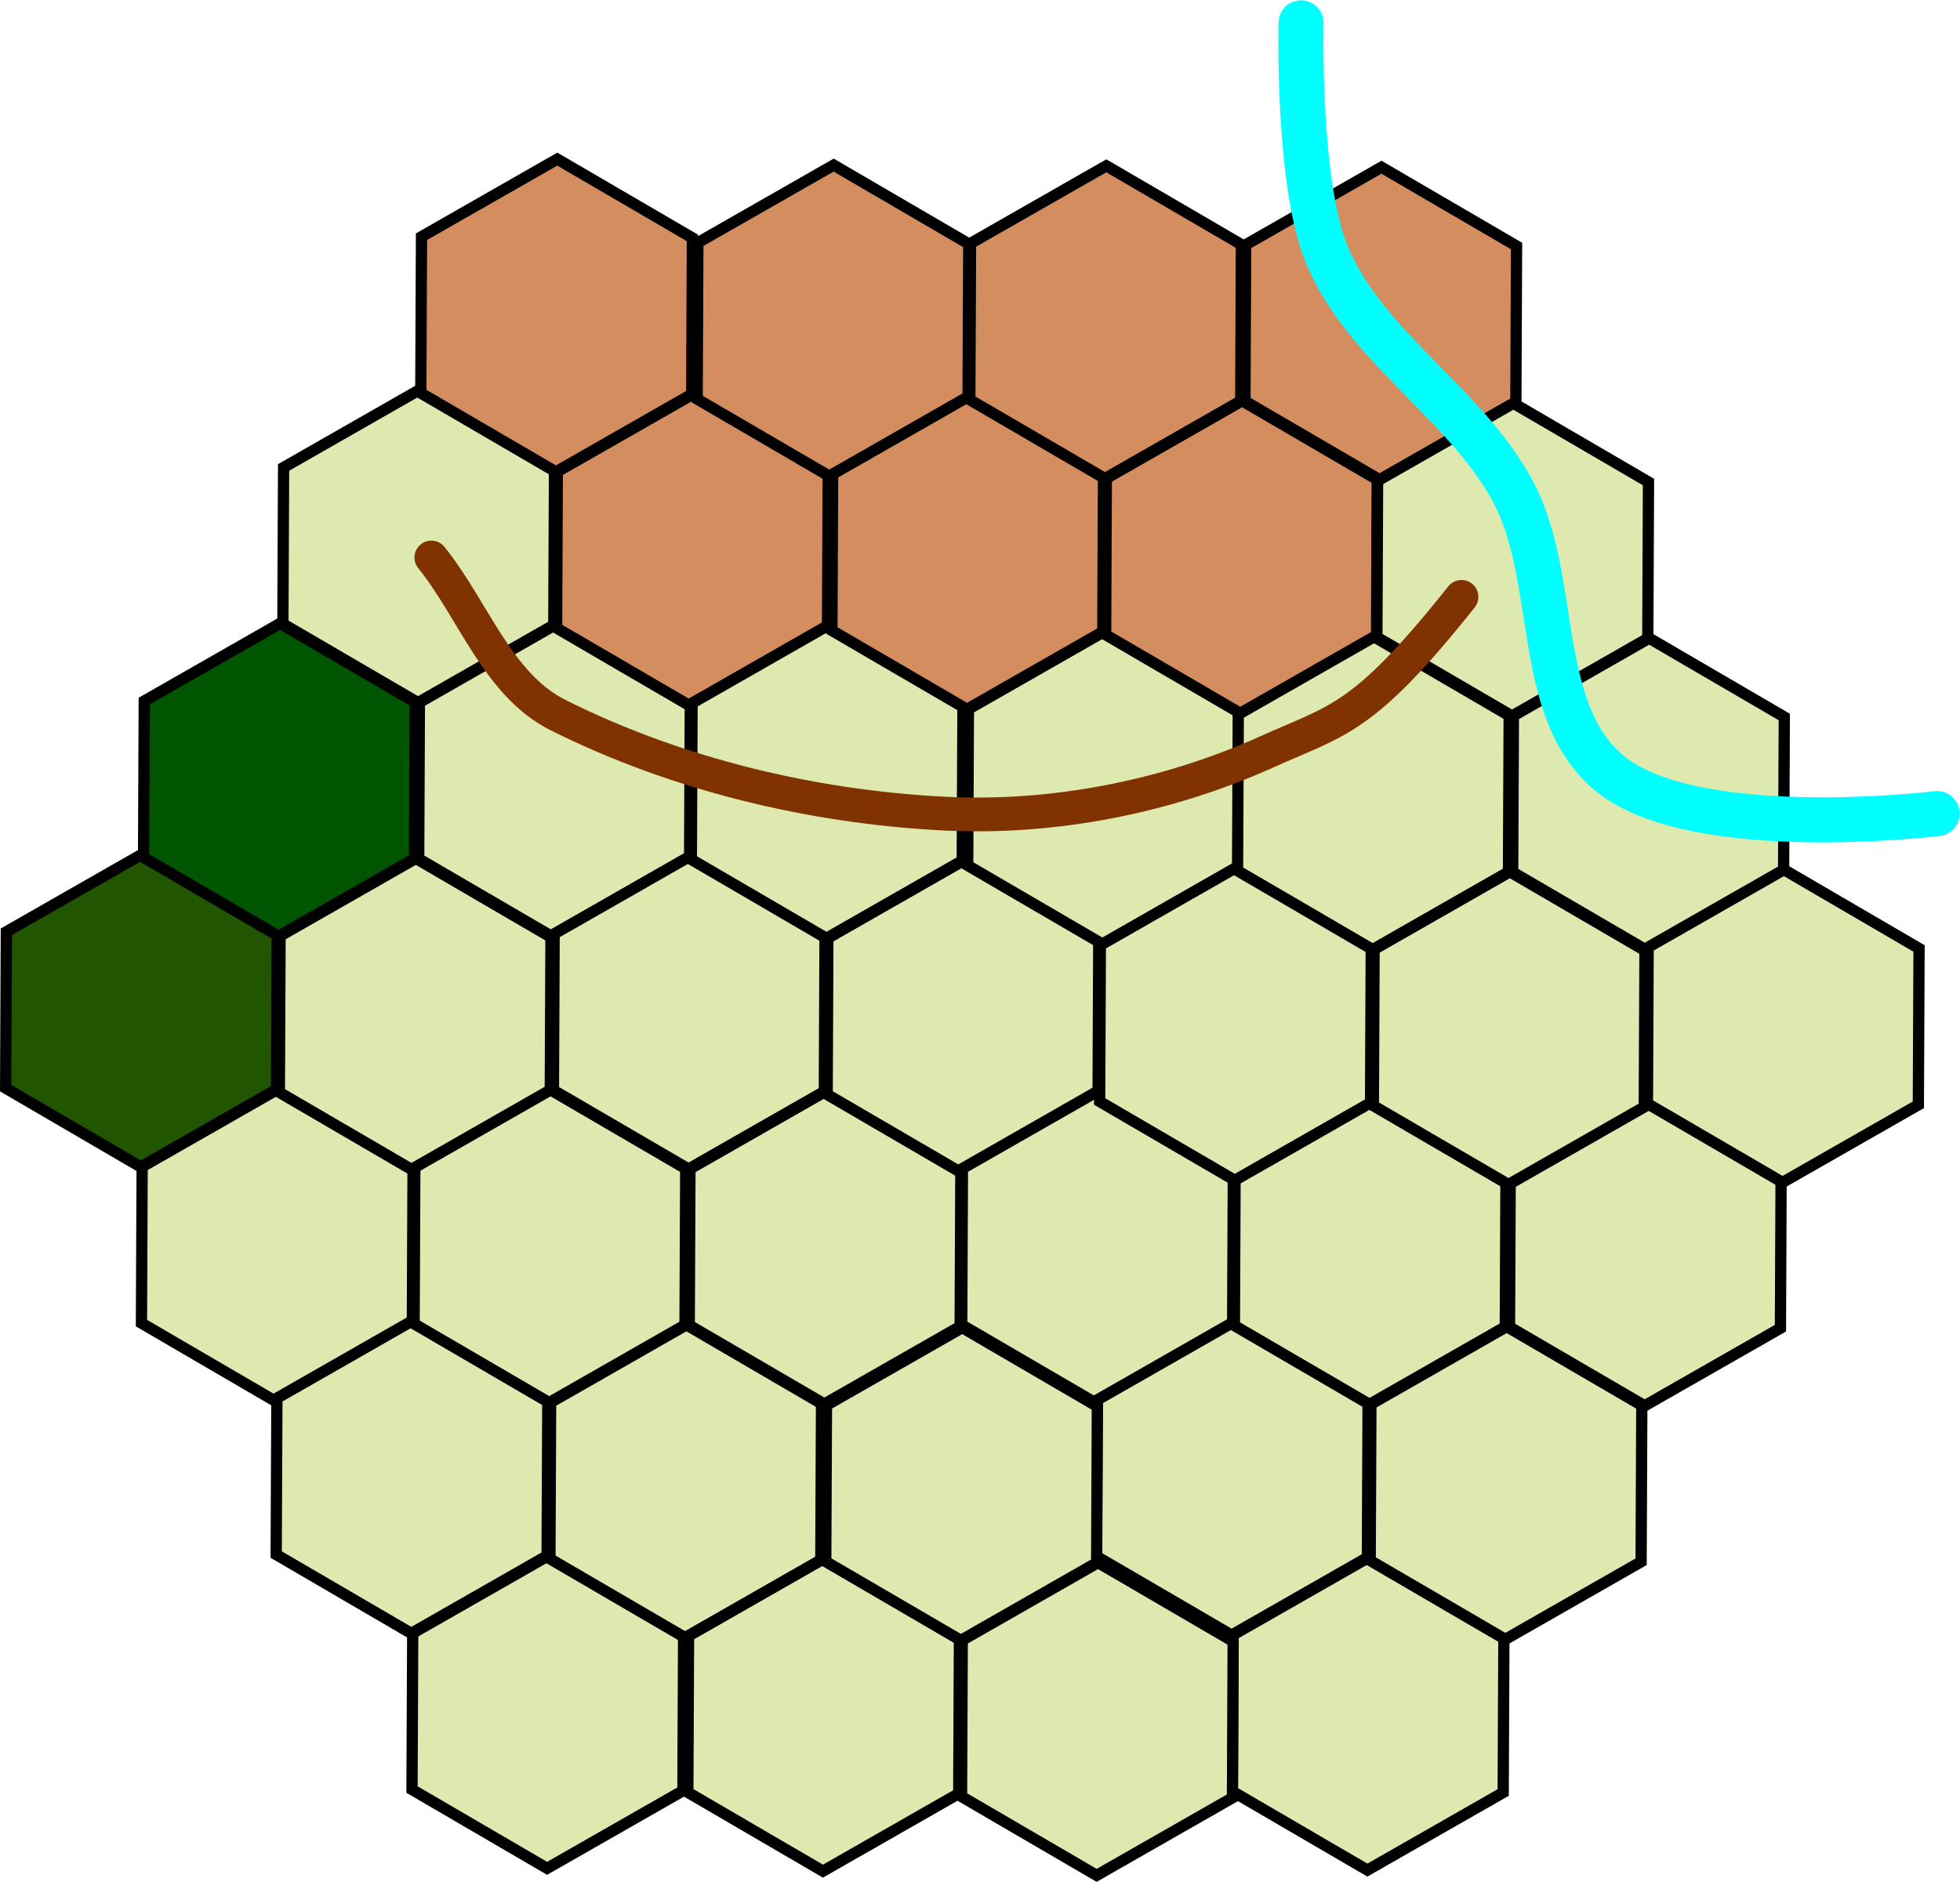
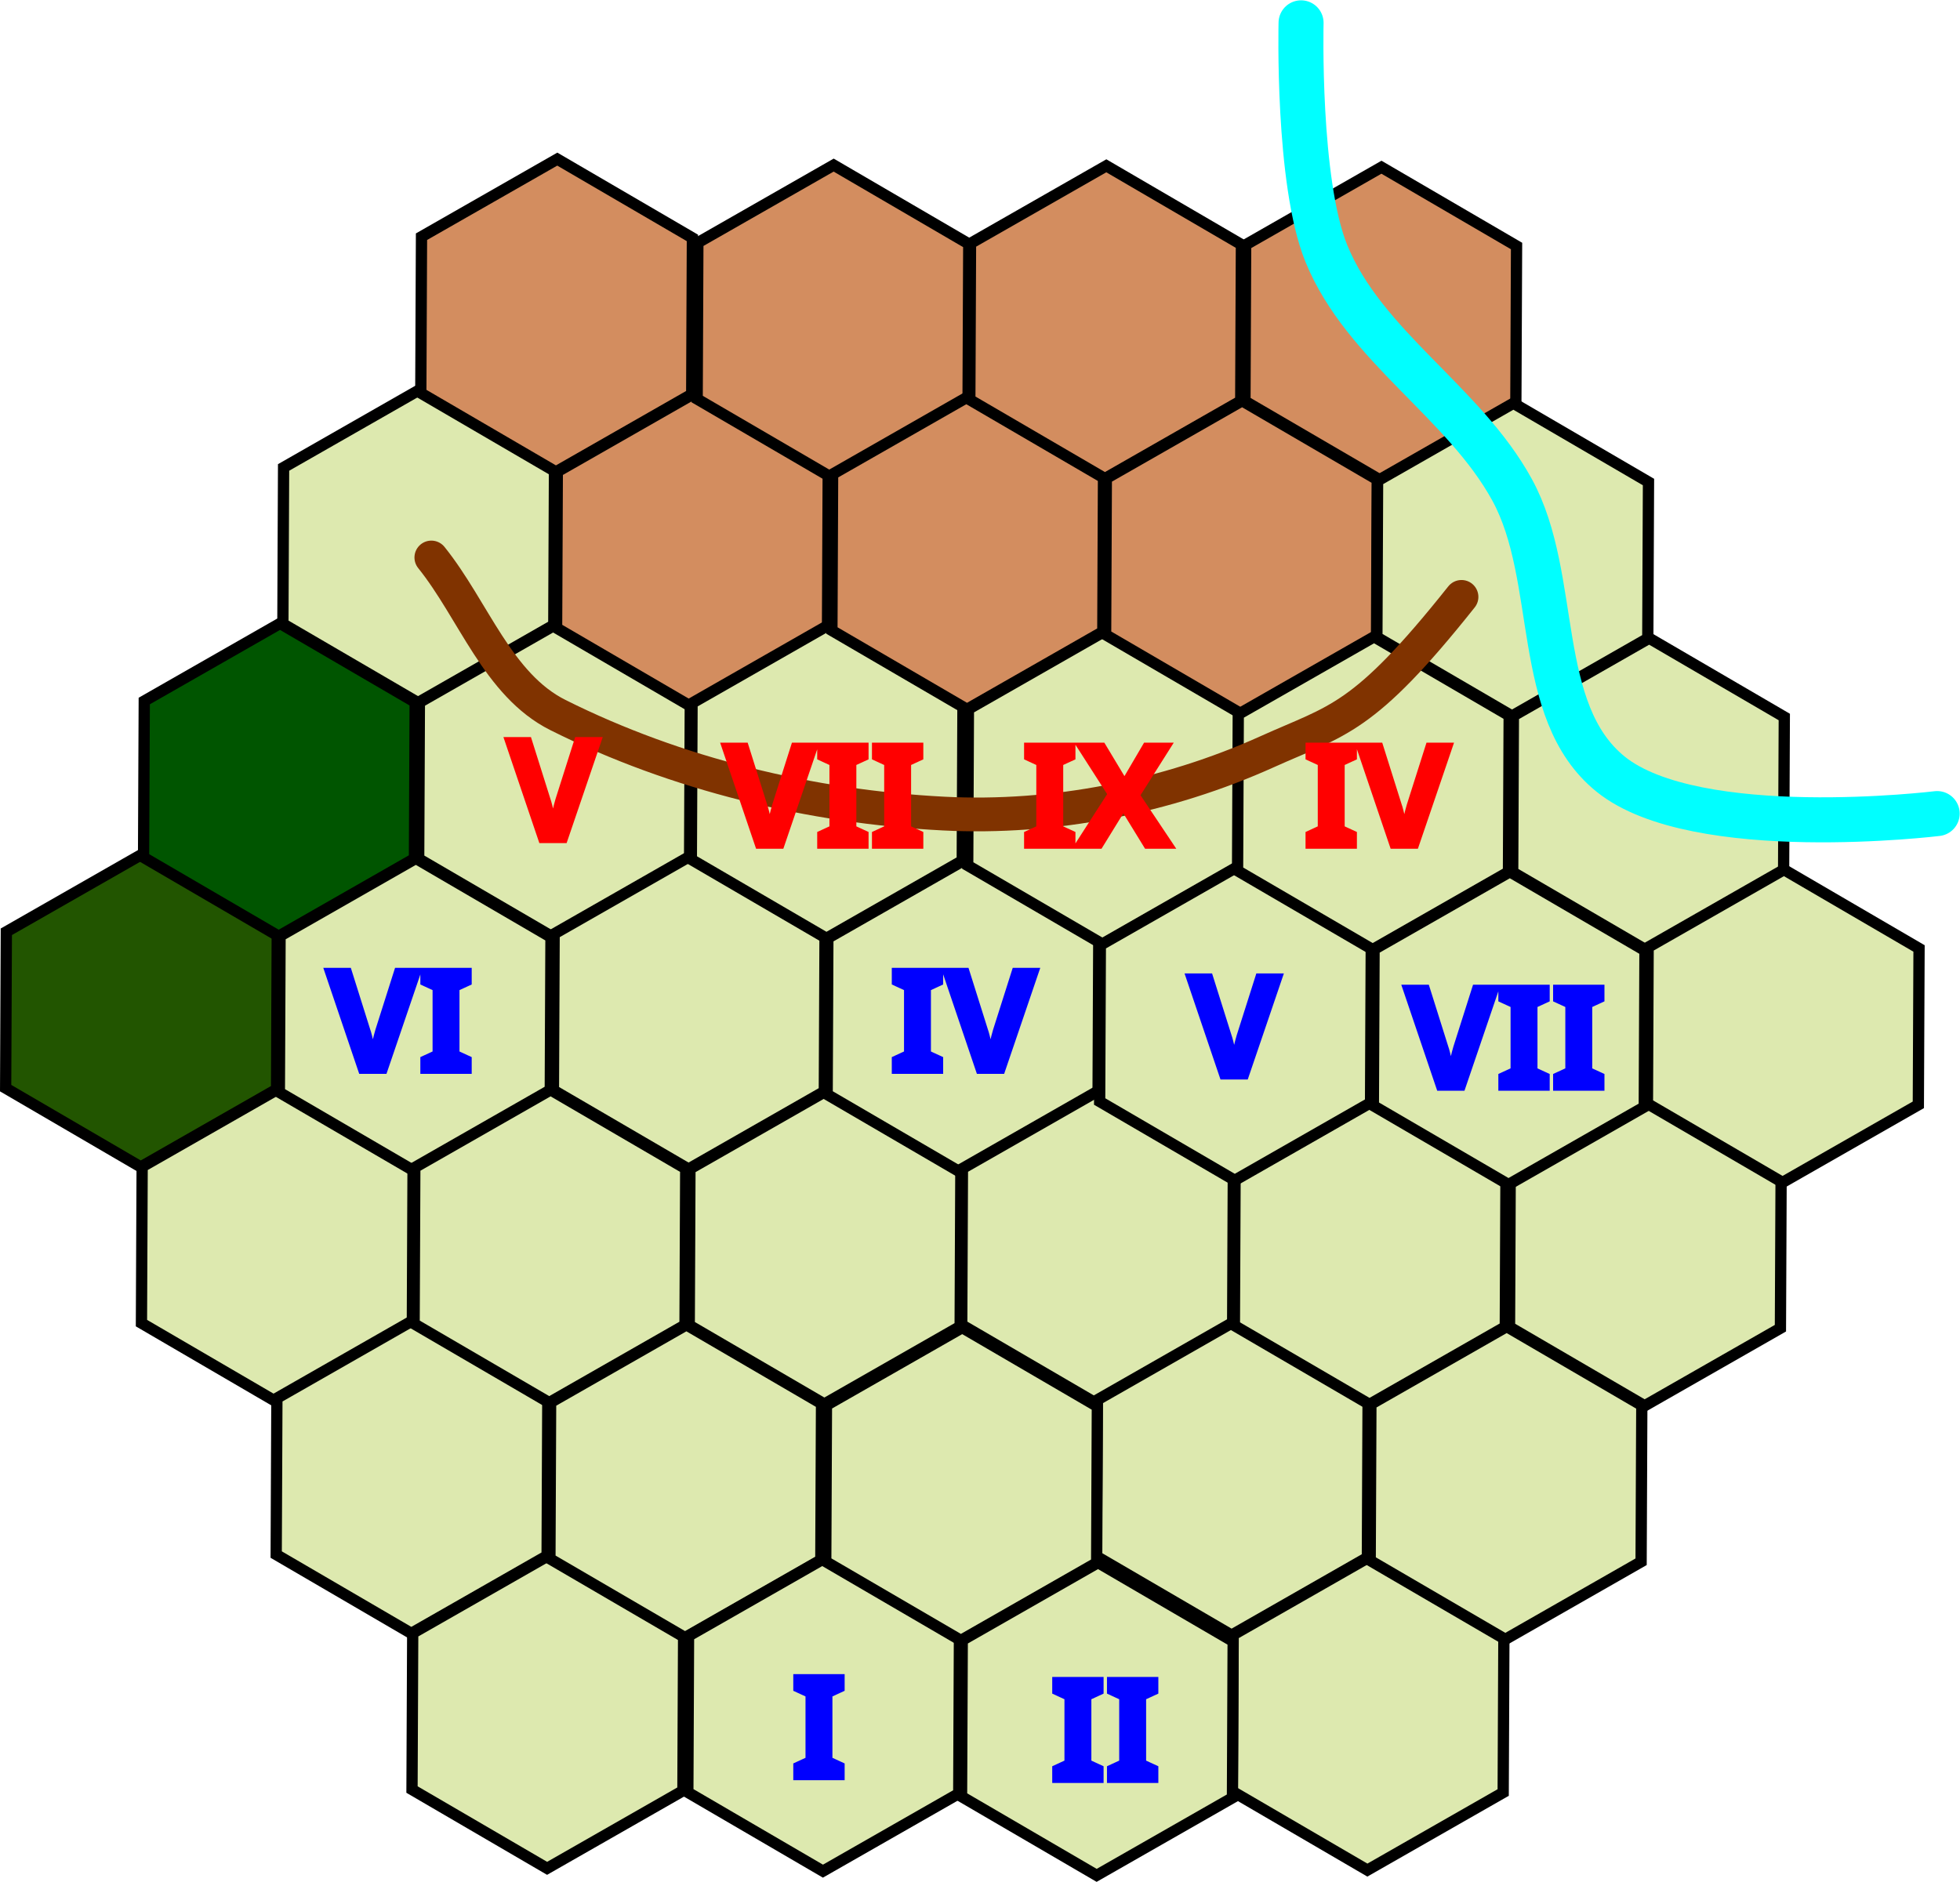
<svg xmlns="http://www.w3.org/2000/svg" width="98.265mm" height="94.367mm" viewBox="0 0 348.183 334.371" id="svg2" version="1.1">
  <defs id="defs4" />
  <g id="layer1" transform="translate(-305.8731,-213.3053)">
    <path style="fill:#225500;fill-opacity:1;fill-rule:evenodd;stroke:#000000;stroke-width:2;stroke-linecap:butt;stroke-linejoin:miter;stroke-miterlimit:4;stroke-dasharray:none;stroke-dashoffset:0" id="path4138" d="m 355,406.862 -24.124,13.785 -24,-14 0.124,-27.785 24.124,-13.785 24,14 z" />
    <path style="fill:#005500;fill-opacity:1;fill-rule:evenodd;stroke:#000000;stroke-width:2;stroke-linecap:butt;stroke-linejoin:miter;stroke-miterlimit:4;stroke-dasharray:none;stroke-dashoffset:0" id="path4138-3" d="m 379.5,365.862 -24.124,13.785 -24,-14 0.124,-27.785 24.124,-13.785 24,14 z" />
    <path style="fill:#dde9af;fill-opacity:1;fill-rule:evenodd;stroke:#000000;stroke-width:2;stroke-linecap:butt;stroke-linejoin:miter;stroke-miterlimit:4;stroke-dasharray:none;stroke-dashoffset:0" id="path4138-6" d="m 404.25,324.362 -24.124,13.785 -24,-14 0.124,-27.785 24.124,-13.785 24,14 z" />
    <path style="fill:#d38d5f;fill-opacity:1;fill-rule:evenodd;stroke:#000000;stroke-width:2;stroke-linecap:butt;stroke-linejoin:miter;stroke-miterlimit:4;stroke-dasharray:none;stroke-dashoffset:0" id="path4138-3-7" d="m 428.75,283.362 -24.124,13.785 -24,-14 0.124,-27.785 24.124,-13.785 24,14 z" />
    <path style="fill:#dde9af;fill-opacity:1;fill-rule:evenodd;stroke:#000000;stroke-width:2;stroke-linecap:butt;stroke-linejoin:miter;stroke-miterlimit:4;stroke-dasharray:none;stroke-dashoffset:0" id="path4138-5" d="m 379.125,448.612 -24.124,13.785 -24,-14 0.124,-27.785 24.124,-13.785 24,14 z" />
    <path style="fill:#dde9af;fill-opacity:1;fill-rule:evenodd;stroke:#000000;stroke-width:2;stroke-linecap:butt;stroke-linejoin:miter;stroke-miterlimit:4;stroke-dasharray:none;stroke-dashoffset:0" id="path4138-3-3" d="m 403.625,407.612 -24.124,13.785 -24,-14 0.124,-27.785 24.124,-13.785 24,14 z" />
    <path style="fill:#dde9af;fill-opacity:1;fill-rule:evenodd;stroke:#000000;stroke-width:2;stroke-linecap:butt;stroke-linejoin:miter;stroke-miterlimit:4;stroke-dasharray:none;stroke-dashoffset:0" id="path4138-6-5" d="m 428.375,366.112 -24.124,13.785 -24,-14 0.124,-27.785 24.124,-13.785 24,14 z" />
    <path style="fill:#d38d5f;fill-opacity:1;fill-rule:evenodd;stroke:#000000;stroke-width:2;stroke-linecap:butt;stroke-linejoin:miter;stroke-miterlimit:4;stroke-dasharray:none;stroke-dashoffset:0" id="path4138-3-7-6" d="m 452.875,325.112 -24.124,13.785 -24,-14 0.124,-27.785 24.124,-13.785 24,14 z" />
    <path style="fill:#dde9af;fill-opacity:1;fill-rule:evenodd;stroke:#000000;stroke-width:2;stroke-linecap:butt;stroke-linejoin:miter;stroke-miterlimit:4;stroke-dasharray:none;stroke-dashoffset:0" id="path4138-0" d="m 403.062,489.737 -24.124,13.785 -24,-14 0.124,-27.785 24.124,-13.785 24,14 z" />
    <path style="fill:#dde9af;fill-opacity:1;fill-rule:evenodd;stroke:#000000;stroke-width:2;stroke-linecap:butt;stroke-linejoin:miter;stroke-miterlimit:4;stroke-dasharray:none;stroke-dashoffset:0" id="path4138-3-2" d="m 427.562,448.737 -24.124,13.785 -24,-14 0.124,-27.785 24.124,-13.785 24,14 z" />
    <path style="fill:#dde9af;fill-opacity:1;fill-rule:evenodd;stroke:#000000;stroke-width:2;stroke-linecap:butt;stroke-linejoin:miter;stroke-miterlimit:4;stroke-dasharray:none;stroke-dashoffset:0" id="path4138-6-3" d="m 452.312,407.237 -24.124,13.785 -24,-14 0.124,-27.785 24.124,-13.785 24,14 z" />
    <path style="fill:#dde9af;fill-opacity:1;fill-rule:evenodd;stroke:#000000;stroke-width:2;stroke-linecap:butt;stroke-linejoin:miter;stroke-miterlimit:4;stroke-dasharray:none;stroke-dashoffset:0" id="path4138-3-7-7" d="m 476.812,366.237 -24.124,13.785 -24,-14 0.124,-27.785 24.124,-13.785 24,14 z" />
    <path style="fill:#dde9af;fill-opacity:1;fill-rule:evenodd;stroke:#000000;stroke-width:2;stroke-linecap:butt;stroke-linejoin:miter;stroke-miterlimit:4;stroke-dasharray:none;stroke-dashoffset:0" id="path4138-5-5" d="m 427.188,531.487 -24.124,13.785 -24,-14 0.124,-27.785 24.124,-13.785 24,14 z" />
    <path style="fill:#dde9af;fill-opacity:1;fill-rule:evenodd;stroke:#000000;stroke-width:2;stroke-linecap:butt;stroke-linejoin:miter;stroke-miterlimit:4;stroke-dasharray:none;stroke-dashoffset:0" id="path4138-3-3-9" d="m 451.688,490.487 -24.124,13.785 -24,-14 0.124,-27.785 24.124,-13.785 24,14 z" />
    <path style="fill:#dde9af;fill-opacity:1;fill-rule:evenodd;stroke:#000000;stroke-width:2;stroke-linecap:butt;stroke-linejoin:miter;stroke-miterlimit:4;stroke-dasharray:none;stroke-dashoffset:0" id="path4138-6-5-2" d="m 476.438,448.987 -24.124,13.785 -24,-14 0.124,-27.785 24.124,-13.785 24,14 z" />
    <path style="fill:#dde9af;fill-opacity:1;fill-rule:evenodd;stroke:#000000;stroke-width:2;stroke-linecap:butt;stroke-linejoin:miter;stroke-miterlimit:4;stroke-dasharray:none;stroke-dashoffset:0" id="path4138-3-7-6-2" d="m 500.938,407.987 -24.124,13.785 -24,-14 0.124,-27.785 24.124,-13.785 24,14 z" />
    <path style="fill:#d38d5f;fill-opacity:1;fill-rule:evenodd;stroke:#000000;stroke-width:2;stroke-linecap:butt;stroke-linejoin:miter;stroke-miterlimit:4;stroke-dasharray:none;stroke-dashoffset:0" id="path4138-5-8" d="m 477.844,284.425 -24.124,13.785 -24,-14 0.124,-27.785 24.124,-13.785 24,14 z" />
    <path style="fill:#d38d5f;fill-opacity:1;fill-rule:evenodd;stroke:#000000;stroke-width:2;stroke-linecap:butt;stroke-linejoin:miter;stroke-miterlimit:4;stroke-dasharray:none;stroke-dashoffset:0" id="path4138-0-9" d="m 501.781,325.55 -24.124,13.785 -24,-14 0.124,-27.785 24.124,-13.785 24,14 z" />
    <path style="fill:#d38d5f;fill-opacity:1;fill-rule:evenodd;stroke:#000000;stroke-width:2;stroke-linecap:butt;stroke-linejoin:miter;stroke-miterlimit:4;stroke-dasharray:none;stroke-dashoffset:0" id="path4138-3-2-7" d="m 526.281,284.55 -24.124,13.785 -24,-14 0.124,-27.785 24.124,-13.785 24,14 z" />
    <path style="fill:#dde9af;fill-opacity:1;fill-rule:evenodd;stroke:#000000;stroke-width:2;stroke-linecap:butt;stroke-linejoin:miter;stroke-miterlimit:4;stroke-dasharray:none;stroke-dashoffset:0" id="path4138-5-5-3" d="m 525.906,367.3 -24.124,13.785 -24,-14 0.124,-27.785 24.124,-13.785 24,14 z" />
    <path style="fill:#d38d5f;fill-opacity:1;fill-rule:evenodd;stroke:#000000;stroke-width:2;stroke-linecap:butt;stroke-linejoin:miter;stroke-miterlimit:4;stroke-dasharray:none;stroke-dashoffset:0" id="path4138-3-3-9-6" d="m 550.406,326.3 -24.124,13.785 -24,-14 0.124,-27.785 24.124,-13.785 24,14 z" />
    <path style="fill:#d38d5f;fill-opacity:1;fill-rule:evenodd;stroke:#000000;stroke-width:2;stroke-linecap:butt;stroke-linejoin:miter;stroke-miterlimit:4;stroke-dasharray:none;stroke-dashoffset:0" id="path4138-6-5-2-1" d="m 575.156,284.8 -24.124,13.785 -24,-14 0.124,-27.785 24.124,-13.785 24,14 z" />
    <path style="fill:#dde9af;fill-opacity:1;fill-rule:evenodd;stroke:#000000;stroke-width:2;stroke-linecap:butt;stroke-linejoin:miter;stroke-miterlimit:4;stroke-dasharray:none;stroke-dashoffset:0" id="path4138-5-2" d="m 524.844,448.925 -24.124,13.785 -24,-14 0.124,-27.785 24.124,-13.785 24,14 z" />
    <path style="fill:#dde9af;fill-opacity:1;fill-rule:evenodd;stroke:#000000;stroke-width:2;stroke-linecap:butt;stroke-linejoin:miter;stroke-miterlimit:4;stroke-dasharray:none;stroke-dashoffset:0" id="path4138-0-93" d="m 548.781,490.05 -24.124,13.785 -24,-14 0.124,-27.785 24.124,-13.785 24,14 z" />
    <path style="fill:#dde9af;fill-opacity:1;fill-rule:evenodd;stroke:#000000;stroke-width:2;stroke-linecap:butt;stroke-linejoin:miter;stroke-miterlimit:4;stroke-dasharray:none;stroke-dashoffset:0" id="path4138-3-2-1" d="m 573.281,449.05 -24.124,13.785 -24,-14 0.124,-27.785 24.124,-13.785 24,14 z" />
    <path style="fill:#dde9af;fill-opacity:1;fill-rule:evenodd;stroke:#000000;stroke-width:2;stroke-linecap:butt;stroke-linejoin:miter;stroke-miterlimit:4;stroke-dasharray:none;stroke-dashoffset:0" id="path4138-5-5-9" d="m 572.906,531.8 -24.124,13.785 -24,-14 0.124,-27.785 24.124,-13.785 24,14 z" />
    <path style="fill:#dde9af;fill-opacity:1;fill-rule:evenodd;stroke:#000000;stroke-width:2;stroke-linecap:butt;stroke-linejoin:miter;stroke-miterlimit:4;stroke-dasharray:none;stroke-dashoffset:0" id="path4138-3-3-9-4" d="m 597.406,490.8 -24.124,13.785 -24,-14 0.124,-27.785 24.124,-13.785 24,14 z" />
    <path style="fill:#dde9af;fill-opacity:1;fill-rule:evenodd;stroke:#000000;stroke-width:2;stroke-linecap:butt;stroke-linejoin:miter;stroke-miterlimit:4;stroke-dasharray:none;stroke-dashoffset:0" id="path4138-6-5-2-7" d="m 622.156,449.3 -24.124,13.785 -24,-14 0.124,-27.785 24.124,-13.785 24,14 z" />
    <path style="fill:#dde9af;fill-opacity:1;fill-rule:evenodd;stroke:#000000;stroke-width:2;stroke-linecap:butt;stroke-linejoin:miter;stroke-miterlimit:4;stroke-dasharray:none;stroke-dashoffset:0" id="path4138-6-0" d="m 476.188,531.987 -24.124,13.785 -24,-14 0.124,-27.785 24.124,-13.785 24,14 z" />
    <path style="fill:#dde9af;fill-opacity:1;fill-rule:evenodd;stroke:#000000;stroke-width:2;stroke-linecap:butt;stroke-linejoin:miter;stroke-miterlimit:4;stroke-dasharray:none;stroke-dashoffset:0" id="path4138-3-7-3" d="m 500.688,490.987 -24.124,13.785 -24,-14 0.124,-27.785 24.124,-13.785 24,14 z" />
    <path style="fill:#dde9af;fill-opacity:1;fill-rule:evenodd;stroke:#000000;stroke-width:2;stroke-linecap:butt;stroke-linejoin:miter;stroke-miterlimit:4;stroke-dasharray:none;stroke-dashoffset:0" id="path4138-3-7-6-6" d="m 524.812,532.737 -24.124,13.785 -24,-14 0.124,-27.785 24.124,-13.785 24,14 z" />
    <path style="fill:#dde9af;fill-opacity:1;fill-rule:evenodd;stroke:#000000;stroke-width:2;stroke-linecap:butt;stroke-linejoin:miter;stroke-miterlimit:4;stroke-dasharray:none;stroke-dashoffset:0" id="path4138-1-5" d="m 549.344,409.237 -24.124,13.785 -24,-14 0.124,-27.785 24.124,-13.785 24,14 z" />
    <path style="fill:#dde9af;fill-opacity:1;fill-rule:evenodd;stroke:#000000;stroke-width:2;stroke-linecap:butt;stroke-linejoin:miter;stroke-miterlimit:4;stroke-dasharray:none;stroke-dashoffset:0" id="path4138-3-0-4" d="m 573.844,368.237 -24.124,13.785 -24,-14 0.124,-27.785 24.124,-13.785 24,14 z" />
    <path style="fill:#dde9af;fill-opacity:1;fill-rule:evenodd;stroke:#000000;stroke-width:2;stroke-linecap:butt;stroke-linejoin:miter;stroke-miterlimit:4;stroke-dasharray:none;stroke-dashoffset:0" id="path4138-6-6-7" d="m 598.594,326.737 -24.124,13.785 -24,-14 0.124,-27.785 24.124,-13.785 24,14 z" />
    <path style="fill:#dde9af;fill-opacity:1;fill-rule:evenodd;stroke:#000000;stroke-width:2;stroke-linecap:butt;stroke-linejoin:miter;stroke-miterlimit:4;stroke-dasharray:none;stroke-dashoffset:0" id="path4138-3-3-3-6" d="m 597.969,409.987 -24.124,13.785 -24,-14 0.124,-27.785 24.124,-13.785 24,14 z" />
    <path style="fill:#dde9af;fill-opacity:1;fill-rule:evenodd;stroke:#000000;stroke-width:2;stroke-linecap:butt;stroke-linejoin:miter;stroke-miterlimit:4;stroke-dasharray:none;stroke-dashoffset:0" id="path4138-6-5-20-5" d="m 622.719,368.487 -24.124,13.785 -24,-14 0.124,-27.785 24.124,-13.785 24,14 z" />
    <path style="fill:#dde9af;fill-opacity:1;fill-rule:evenodd;stroke:#000000;stroke-width:2;stroke-linecap:butt;stroke-linejoin:miter;stroke-miterlimit:4;stroke-dasharray:none;stroke-dashoffset:0" id="path4138-6-3-5-6" d="m 646.656,409.612 -24.124,13.785 -24,-14 0.124,-27.785 24.124,-13.785 24,14 z" />
    <path style="fill:none;fill-rule:evenodd;stroke:#00ffff;stroke-width:8;stroke-linecap:round;stroke-linejoin:round;stroke-miterlimit:4;stroke-dasharray:none;stroke-opacity:1" d="m 650,357.862 c 0,0 -42.841,5.225 -58,-7 -13.868,-11.184 -8.962,-34.864 -17.5,-50.5 -8.532,-15.627 -26.27,-25.517 -33,-42 -5.197,-12.729 -4.5,-41 -4.5,-41" id="path4443" />
    <path style="fill:none;fill-rule:evenodd;stroke:#803300;stroke-width:6;stroke-linecap:round;stroke-linejoin:round;stroke-miterlimit:4;stroke-dasharray:none;stroke-opacity:1" d="m 382.5,312.362 c 7.5,9.333 11.791,22.645 22.5,28 21.079,10.539 44.965,16.286 68.5,17.5 19.488,1.005 39.714,-2.971 57.5,-11 12.572,-5.675 17,-5.5 34.5,-27.5" id="path4449" />
  </g>
  <g id="layer2">
-     <flowRoot xml:space="preserve" id="flowRoot4452-20" style="font-style:normal;font-variant:normal;font-weight:bold;font-stretch:normal;font-size:25px;line-height:125%;font-family:FreeSerif;-inkscape-font-specification:'FreeSerif Bold';letter-spacing:0px;word-spacing:0px;fill:#ff0000;fill-opacity:1;stroke:#ff0000;stroke-width:1px;stroke-linecap:butt;stroke-linejoin:miter;stroke-opacity:1" transform="translate(274.625,-61.48737)">
-       <flowRegion id="flowRegion4454-2">
-         <rect id="rect4456-9" width="46.5" height="37.5" x="-146" y="186.871" style="font-style:normal;font-variant:normal;font-weight:bold;font-stretch:normal;font-size:25px;font-family:FreeSerif;-inkscape-font-specification:'FreeSerif Bold';fill:#ff0000;stroke:#ff0000" />
-       </flowRegion>
-       <flowPara id="flowPara4458-0">VII</flowPara>
-     </flowRoot>
-     <flowRoot xml:space="preserve" id="flowRoot4452-9" style="font-style:normal;font-variant:normal;font-weight:bold;font-stretch:normal;font-size:25px;line-height:125%;font-family:FreeSerif;-inkscape-font-specification:'FreeSerif Bold';letter-spacing:0px;word-spacing:0px;fill:#ff0000;fill-opacity:1;stroke:#ff0000;stroke-width:1px;stroke-linecap:butt;stroke-linejoin:miter;stroke-opacity:1" transform="translate(327.625,-61.48737)">
-       <flowRegion id="flowRegion4454-9">
-         <rect id="rect4456-45" width="31.5" height="29" x="-146" y="186.871" style="font-style:normal;font-variant:normal;font-weight:bold;font-stretch:normal;font-size:25px;font-family:FreeSerif;-inkscape-font-specification:'FreeSerif Bold';fill:#ff0000;stroke:#ff0000" />
-       </flowRegion>
-       <flowPara id="flowPara4458-1">IX</flowPara>
-     </flowRoot>
-     <flowRoot xml:space="preserve" id="flowRoot4452-8" style="font-style:normal;font-variant:normal;font-weight:bold;font-stretch:normal;font-size:25px;line-height:125%;font-family:FreeSerif;-inkscape-font-specification:'FreeSerif Bold';letter-spacing:0px;word-spacing:0px;fill:#ff0000;fill-opacity:1;stroke:#ff0000;stroke-width:1px;stroke-linecap:butt;stroke-linejoin:miter;stroke-opacity:1" transform="translate(377.625,-61.48737)">
-       <flowRegion id="flowRegion4454-60">
-         <rect id="rect4456-46" width="31.5" height="29" x="-146" y="186.871" style="font-style:normal;font-variant:normal;font-weight:bold;font-stretch:normal;font-size:25px;font-family:FreeSerif;-inkscape-font-specification:'FreeSerif Bold';fill:#ff0000;stroke:#ff0000" />
-       </flowRegion>
-       <flowPara id="flowPara4458-7">IV</flowPara>
-     </flowRoot>
-     <flowRoot xml:space="preserve" id="flowRoot4452-6" style="font-style:normal;font-variant:normal;font-weight:bold;font-stretch:normal;font-size:25px;line-height:125%;font-family:FreeSerif;-inkscape-font-specification:'FreeSerif Bold';letter-spacing:0px;word-spacing:0px;fill:#ff0000;fill-opacity:1;stroke:#ff0000;stroke-width:1px;stroke-linecap:butt;stroke-linejoin:miter;stroke-opacity:1" transform="translate(236.125,-62.48737)">
-       <flowRegion id="flowRegion4454-0">
-         <rect id="rect4456-97" width="31.5" height="29" x="-146" y="186.871" style="font-style:normal;font-variant:normal;font-weight:bold;font-stretch:normal;font-size:25px;font-family:FreeSerif;-inkscape-font-specification:'FreeSerif Bold';fill:#ff0000;stroke:#ff0000" />
-       </flowRegion>
-       <flowPara id="flowPara4458-59">V</flowPara>
-     </flowRoot>
-     <flowRoot xml:space="preserve" id="flowRoot4452-0-8" style="font-style:normal;font-variant:normal;font-weight:bold;font-stretch:normal;font-size:25px;line-height:125%;font-family:FreeSerif;-inkscape-font-specification:'FreeSerif Bold';letter-spacing:0px;word-spacing:0px;fill:#0000ff;fill-opacity:1;stroke:#0000ff;stroke-width:1px;stroke-linecap:butt;stroke-linejoin:miter;stroke-opacity:1" transform="translate(304.125,-21.48737)">
-       <flowRegion id="flowRegion4454-3-7">
-         <rect id="rect4456-7-4" width="31.5" height="29" x="-146" y="186.871" style="font-style:normal;font-variant:normal;font-weight:bold;font-stretch:normal;font-size:25px;font-family:FreeSerif;-inkscape-font-specification:'FreeSerif Bold';fill:#0000ff;stroke:#0000ff" />
-       </flowRegion>
-       <flowPara id="flowPara4458-8-1">IV</flowPara>
-     </flowRoot>
-     <flowRoot xml:space="preserve" id="flowRoot4452-0-8-9" style="font-style:normal;font-variant:normal;font-weight:bold;font-stretch:normal;font-size:25px;line-height:125%;font-family:FreeSerif;-inkscape-font-specification:'FreeSerif Bold';letter-spacing:0px;word-spacing:0px;fill:#0000ff;fill-opacity:1;stroke:#0000ff;stroke-width:1px;stroke-linecap:butt;stroke-linejoin:miter;stroke-opacity:1" transform="translate(204.125,-21.48737)">
-       <flowRegion id="flowRegion4454-3-7-0">
-         <rect id="rect4456-7-4-9" width="31.5" height="29" x="-146" y="186.871" style="font-style:normal;font-variant:normal;font-weight:bold;font-stretch:normal;font-size:25px;font-family:FreeSerif;-inkscape-font-specification:'FreeSerif Bold';fill:#0000ff;stroke:#0000ff" />
-       </flowRegion>
-       <flowPara id="flowPara4458-8-1-8">VI</flowPara>
-     </flowRoot>
-     <flowRoot xml:space="preserve" id="flowRoot4452-0-8-8" style="font-style:normal;font-variant:normal;font-weight:bold;font-stretch:normal;font-size:25px;line-height:125%;font-family:FreeSerif;-inkscape-font-specification:'FreeSerif Bold';letter-spacing:0px;word-spacing:0px;fill:#0000ff;fill-opacity:1;stroke:#0000ff;stroke-width:1px;stroke-linecap:butt;stroke-linejoin:miter;stroke-opacity:1" transform="translate(395.625,-18.48737)">
-       <flowRegion id="flowRegion4454-3-7-5">
-         <rect id="rect4456-7-4-8" width="41.5" height="29.5" x="-146" y="186.871" style="font-style:normal;font-variant:normal;font-weight:bold;font-stretch:normal;font-size:25px;font-family:FreeSerif;-inkscape-font-specification:'FreeSerif Bold';fill:#0000ff;stroke:#0000ff" />
-       </flowRegion>
-       <flowPara id="flowPara4458-8-1-4">VII</flowPara>
-     </flowRoot>
-     <flowRoot xml:space="preserve" id="flowRoot4452-0-8-3" style="font-style:normal;font-variant:normal;font-weight:bold;font-stretch:normal;font-size:25px;line-height:125%;font-family:FreeSerif;-inkscape-font-specification:'FreeSerif Bold';letter-spacing:0px;word-spacing:0px;fill:#0000ff;fill-opacity:1;stroke:#0000ff;stroke-width:1px;stroke-linecap:butt;stroke-linejoin:miter;stroke-opacity:1" transform="translate(286.625,104.0126)">
-       <flowRegion id="flowRegion4454-3-7-7">
-         <rect id="rect4456-7-4-1" width="31.5" height="29" x="-146" y="186.871" style="font-style:normal;font-variant:normal;font-weight:bold;font-stretch:normal;font-size:25px;font-family:FreeSerif;-inkscape-font-specification:'FreeSerif Bold';fill:#0000ff;stroke:#0000ff" />
-       </flowRegion>
-       <flowPara id="flowPara4458-8-1-3">I</flowPara>
-     </flowRoot>
-     <flowRoot xml:space="preserve" id="flowRoot4452-0-8-80" style="font-style:normal;font-variant:normal;font-weight:bold;font-stretch:normal;font-size:25px;line-height:125%;font-family:FreeSerif;-inkscape-font-specification:'FreeSerif Bold';letter-spacing:0px;word-spacing:0px;fill:#0000ff;fill-opacity:1;stroke:#0000ff;stroke-width:1px;stroke-linecap:butt;stroke-linejoin:miter;stroke-opacity:1" transform="translate(357.125,-20.48737)">
-       <flowRegion id="flowRegion4454-3-7-9">
-         <rect id="rect4456-7-4-7" width="31.5" height="29" x="-146" y="186.871" style="font-style:normal;font-variant:normal;font-weight:bold;font-stretch:normal;font-size:25px;font-family:FreeSerif;-inkscape-font-specification:'FreeSerif Bold';fill:#0000ff;stroke:#0000ff" />
-       </flowRegion>
-       <flowPara id="flowPara4458-8-1-9">V</flowPara>
-     </flowRoot>
-     <flowRoot xml:space="preserve" id="flowRoot4452-0-8-93" style="font-style:normal;font-variant:normal;font-weight:bold;font-stretch:normal;font-size:25px;line-height:125%;font-family:FreeSerif;-inkscape-font-specification:'FreeSerif Bold';letter-spacing:0px;word-spacing:0px;fill:#0000ff;fill-opacity:1;stroke:#0000ff;stroke-width:1px;stroke-linecap:butt;stroke-linejoin:miter;stroke-opacity:1" transform="translate(332.625,104.5126)">
-       <flowRegion id="flowRegion4454-3-7-2">
-         <rect id="rect4456-7-4-4" width="31.5" height="29" x="-146" y="186.871" style="font-style:normal;font-variant:normal;font-weight:bold;font-stretch:normal;font-size:25px;font-family:FreeSerif;-inkscape-font-specification:'FreeSerif Bold';fill:#0000ff;stroke:#0000ff" />
-       </flowRegion>
-       <flowPara id="flowPara4458-8-1-37">II</flowPara>
-       <flowPara id="flowPara4721" />
-     </flowRoot>
+     <text xml:space="preserve" style="font-style:normal;font-variant:normal;font-weight:bold;font-stretch:normal;font-size:25px;line-height:125%;font-family:sans-serif;-inkscape-font-specification:'sans-serif Bold';letter-spacing:0px;word-spacing:0px;fill:#ff0000;fill-opacity:1;stroke:#ff0000;stroke-width:1px;stroke-linecap:butt;stroke-linejoin:miter;stroke-opacity:1" x="128.625" y="150.302" id="text4214">
+       <tspan x="128.625" y="150.302" id="tspan4216">
+         <tspan x="128.625" y="150.302" id="tspan4218">VII</tspan>
+       </tspan>
+     </text>
+     <text xml:space="preserve" style="font-style:normal;font-variant:normal;font-weight:bold;font-stretch:normal;font-size:25px;line-height:125%;font-family:sans-serif;-inkscape-font-specification:'sans-serif Bold';letter-spacing:0px;word-spacing:0px;fill:#ff0000;fill-opacity:1;stroke:#ff0000;stroke-width:1px;stroke-linecap:butt;stroke-linejoin:miter;stroke-opacity:1" x="181.625" y="150.302" id="text4220">
+       <tspan x="181.625" y="150.302" id="tspan4222">
+         <tspan x="181.625" y="150.302" id="tspan4224">IX</tspan>
+       </tspan>
+     </text>
+     <text xml:space="preserve" style="font-style:normal;font-variant:normal;font-weight:bold;font-stretch:normal;font-size:25px;line-height:125%;font-family:sans-serif;-inkscape-font-specification:'sans-serif Bold';letter-spacing:0px;word-spacing:0px;fill:#ff0000;fill-opacity:1;stroke:#ff0000;stroke-width:1px;stroke-linecap:butt;stroke-linejoin:miter;stroke-opacity:1" x="231.625" y="150.302" id="text4226">
+       <tspan x="231.625" y="150.302" id="tspan4228">
+         <tspan x="231.625" y="150.302" id="tspan4230">IV</tspan>
+       </tspan>
+     </text>
+     <text xml:space="preserve" style="font-style:normal;font-variant:normal;font-weight:bold;font-stretch:normal;font-size:25px;line-height:125%;font-family:sans-serif;-inkscape-font-specification:'sans-serif Bold';letter-spacing:0px;word-spacing:0px;fill:#ff0000;fill-opacity:1;stroke:#ff0000;stroke-width:1px;stroke-linecap:butt;stroke-linejoin:miter;stroke-opacity:1" x="90.125" y="149.302" id="text4232">
+       <tspan x="90.125" y="149.302" id="tspan4234">
+         <tspan x="90.125" y="149.302" id="tspan4236">V</tspan>
+       </tspan>
+     </text>
+     <text xml:space="preserve" style="font-style:normal;font-variant:normal;font-weight:bold;font-stretch:normal;font-size:25px;line-height:125%;font-family:sans-serif;-inkscape-font-specification:'sans-serif Bold';letter-spacing:0px;word-spacing:0px;fill:#0000ff;fill-opacity:1;stroke:#0000ff;stroke-width:1px;stroke-linecap:butt;stroke-linejoin:miter;stroke-opacity:1" x="158.125" y="190.302" id="text4238">
+       <tspan x="158.125" y="190.302" id="tspan4240">
+         <tspan x="158.125" y="190.302" id="tspan4242">IV</tspan>
+       </tspan>
+     </text>
+     <text xml:space="preserve" style="font-style:normal;font-variant:normal;font-weight:bold;font-stretch:normal;font-size:25px;line-height:125%;font-family:sans-serif;-inkscape-font-specification:'sans-serif Bold';letter-spacing:0px;word-spacing:0px;fill:#0000ff;fill-opacity:1;stroke:#0000ff;stroke-width:1px;stroke-linecap:butt;stroke-linejoin:miter;stroke-opacity:1" x="58.125" y="190.302" id="text4244">
+       <tspan x="58.125" y="190.302" id="tspan4246">
+         <tspan x="58.125" y="190.302" id="tspan4248">VI</tspan>
+       </tspan>
+     </text>
+     <text xml:space="preserve" style="font-style:normal;font-variant:normal;font-weight:bold;font-stretch:normal;font-size:25px;line-height:125%;font-family:sans-serif;-inkscape-font-specification:'sans-serif Bold';letter-spacing:0px;word-spacing:0px;fill:#0000ff;fill-opacity:1;stroke:#0000ff;stroke-width:1px;stroke-linecap:butt;stroke-linejoin:miter;stroke-opacity:1" x="249.625" y="193.302" id="text4250">
+       <tspan x="249.625" y="193.302" id="tspan4252">
+         <tspan x="249.625" y="193.302" id="tspan4254">VII</tspan>
+       </tspan>
+     </text>
+     <text xml:space="preserve" style="font-style:normal;font-variant:normal;font-weight:bold;font-stretch:normal;font-size:25px;line-height:125%;font-family:sans-serif;-inkscape-font-specification:'sans-serif Bold';letter-spacing:0px;word-spacing:0px;fill:#0000ff;fill-opacity:1;stroke:#0000ff;stroke-width:1px;stroke-linecap:butt;stroke-linejoin:miter;stroke-opacity:1" x="140.625" y="315.802" id="text4256">
+       <tspan x="140.625" y="315.802" id="tspan4258">
+         <tspan x="140.625" y="315.802" id="tspan4260">I</tspan>
+       </tspan>
+     </text>
+     <text xml:space="preserve" style="font-style:normal;font-variant:normal;font-weight:bold;font-stretch:normal;font-size:25px;line-height:125%;font-family:sans-serif;-inkscape-font-specification:'sans-serif Bold';letter-spacing:0px;word-spacing:0px;fill:#0000ff;fill-opacity:1;stroke:#0000ff;stroke-width:1px;stroke-linecap:butt;stroke-linejoin:miter;stroke-opacity:1" x="211.125" y="191.302" id="text4262">
+       <tspan x="211.125" y="191.302" id="tspan4264">
+         <tspan x="211.125" y="191.302" id="tspan4266">V</tspan>
+       </tspan>
+     </text>
+     <text xml:space="preserve" style="font-style:normal;font-variant:normal;font-weight:bold;font-stretch:normal;font-size:25px;line-height:125%;font-family:sans-serif;-inkscape-font-specification:'sans-serif Bold';letter-spacing:0px;word-spacing:0px;fill:#0000ff;fill-opacity:1;stroke:#0000ff;stroke-width:1px;stroke-linecap:butt;stroke-linejoin:miter;stroke-opacity:1" x="186.625" y="316.302" id="text4268">
+       <tspan x="186.625" y="316.302" id="tspan4270">
+         <tspan x="186.625" y="316.302" id="tspan4272">II</tspan>
+         <tspan dx="0" x="205.277" y="316.302" id="tspan4274" />
+       </tspan>
+     </text>
  </g>
</svg>
